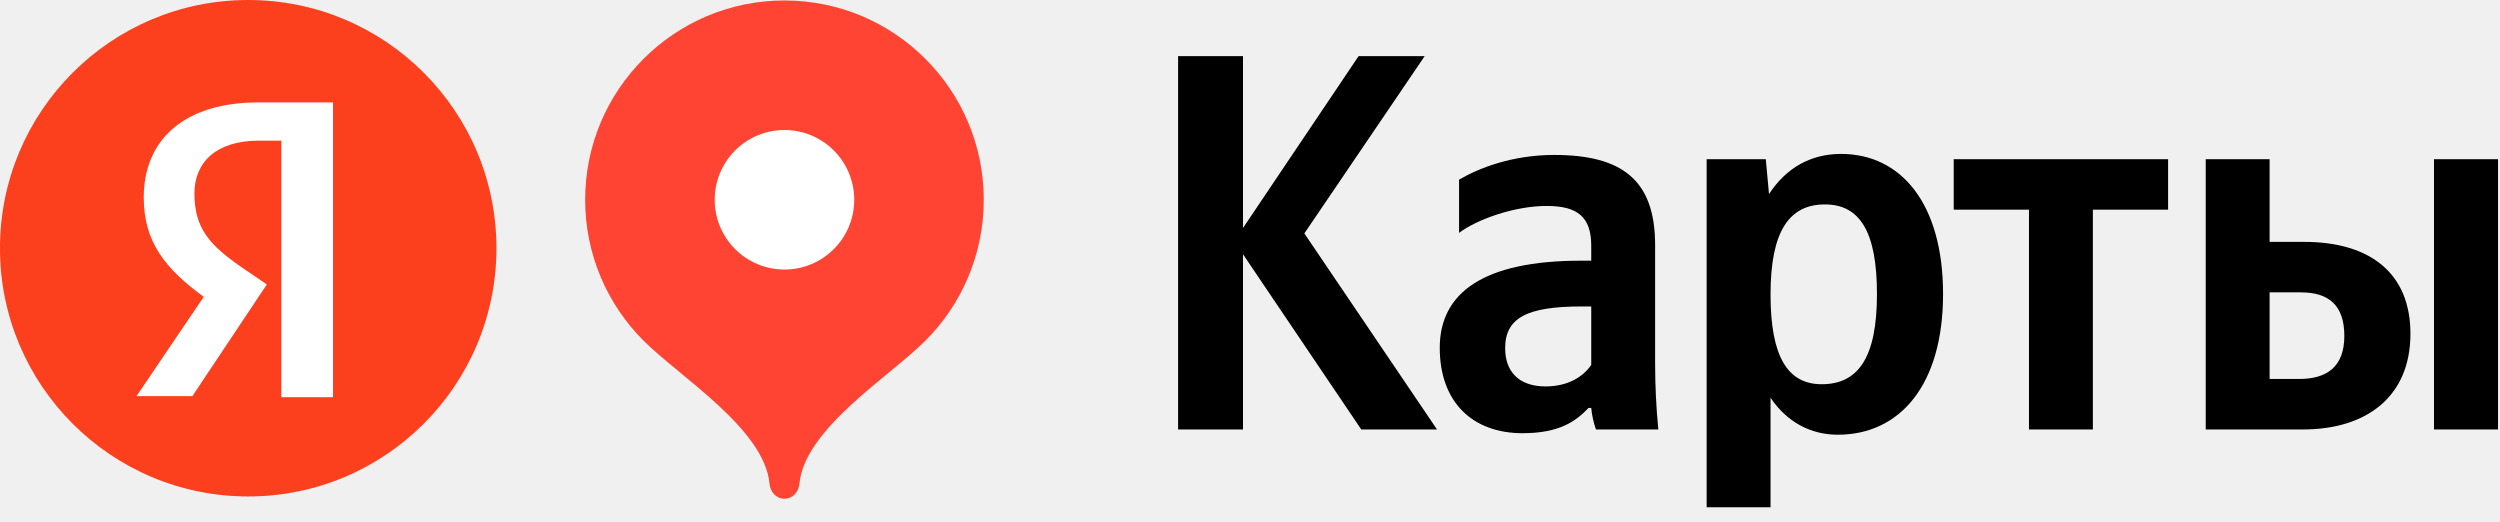
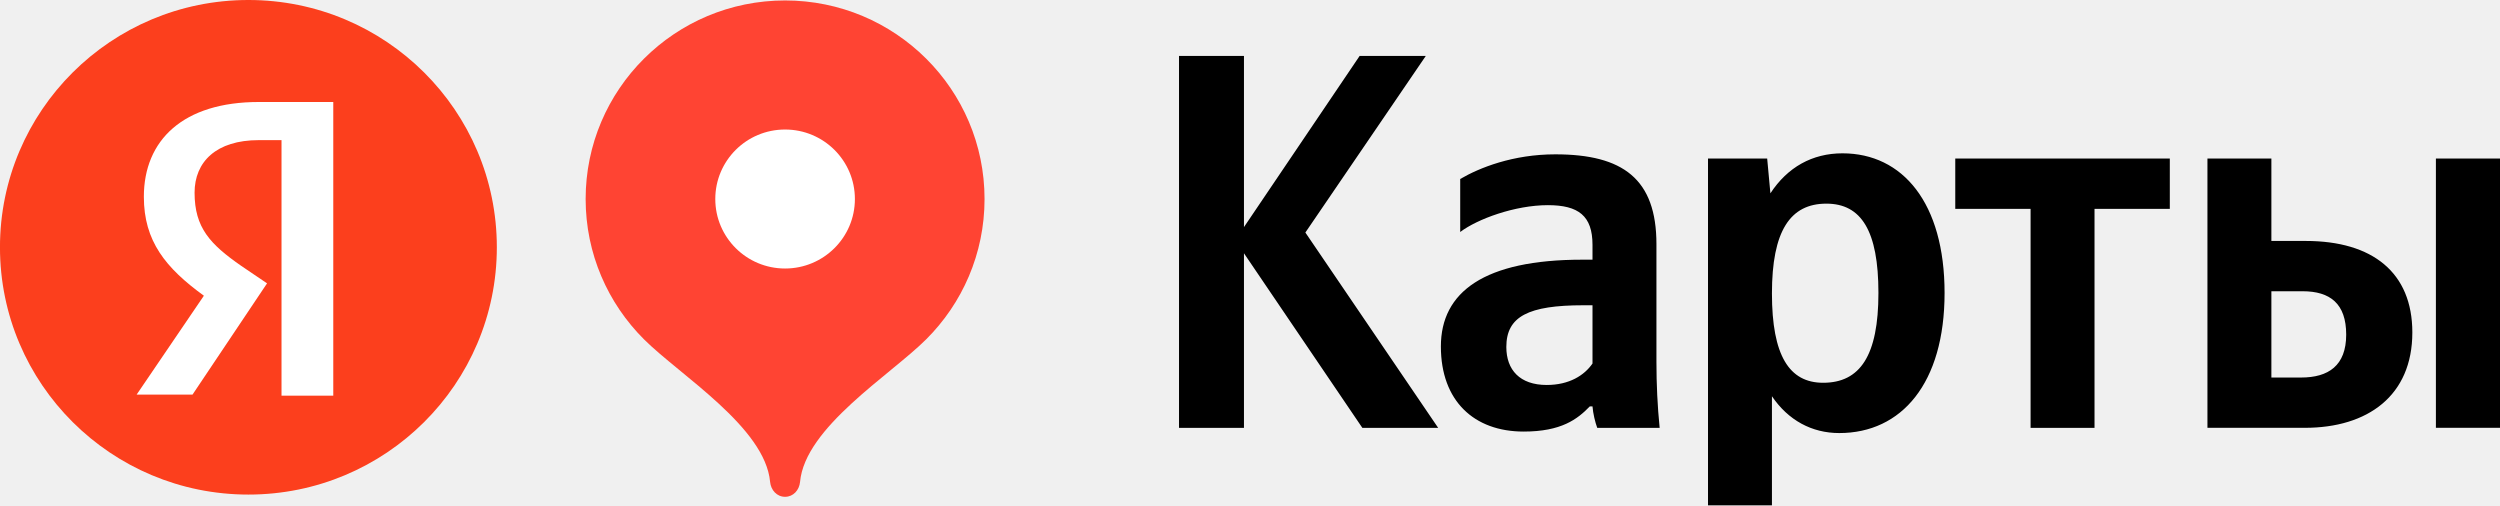
- <svg xmlns="http://www.w3.org/2000/svg" width="139" height="29" viewBox="0 0 139 29" fill="none">
-   <g clip-path="url(#clip0_2229_17937)">
-     <path fill-rule="evenodd" clip-rule="evenodd" d="M27.602 13.801C27.602 6.178 21.423 0 13.8 0C6.177 0 -0.002 6.179 -0.002 13.801C-0.002 21.423 6.177 27.603 13.8 27.603C21.423 27.603 27.602 21.424 27.602 13.801Z" fill="#FC3F1D" />
-     <path fill-rule="evenodd" clip-rule="evenodd" d="M15.641 7.821H14.376C12.018 7.821 10.81 9.028 10.81 10.754C10.81 12.709 11.672 13.629 13.398 14.836L14.836 15.814L10.695 22.025H7.59L11.328 16.504C9.2 14.952 7.992 13.456 7.992 10.983C7.992 7.821 10.178 5.693 14.376 5.693H18.516V22.083H15.641V7.821Z" fill="white" />
-     <path fill-rule="evenodd" clip-rule="evenodd" d="M43.616 0.026C37.496 0.026 32.535 4.987 32.535 11.107C32.535 14.166 33.775 16.935 35.779 18.941C37.784 20.947 42.508 23.85 42.785 26.898C42.827 27.355 43.158 27.729 43.616 27.729C44.075 27.729 44.406 27.355 44.448 26.898C44.725 23.85 49.448 20.947 51.454 18.941C53.458 16.935 54.697 14.166 54.697 11.107C54.697 4.987 49.736 0.026 43.616 0.026Z" fill="#FF4433" />
-     <path fill-rule="evenodd" clip-rule="evenodd" d="M43.617 14.986C45.759 14.986 47.495 13.249 47.495 11.108C47.495 8.966 45.759 7.229 43.617 7.229C41.474 7.229 39.738 8.966 39.738 11.108C39.738 13.249 41.474 14.986 43.617 14.986Z" fill="white" />
-     <path fill-rule="evenodd" clip-rule="evenodd" d="M127.839 21.07H126.19V16.255H127.924C129.45 16.255 130.345 16.943 130.345 18.677C130.345 20.411 129.356 21.07 127.839 21.07ZM135.33 8.85V23.878H138.891V8.85H135.33ZM122.638 8.85V23.878H128.046C131.542 23.878 134.02 22.088 134.02 18.555C134.02 15.209 131.806 13.448 128.103 13.448H126.19V8.85L122.638 8.85ZM120.546 11.658V8.85H108.627V11.658H112.811V23.879H116.363V11.658H120.546ZM101.287 21.363C99.403 21.363 98.442 19.846 98.442 16.378C98.442 12.883 99.46 11.366 101.466 11.366C103.407 11.366 104.359 12.883 104.359 16.35C104.359 19.846 103.342 21.363 101.287 21.363ZM98.178 8.85H94.89V28.203H98.442V22.116C99.347 23.454 100.656 24.17 102.183 24.17C105.641 24.17 108.034 21.4 108.034 16.35C108.034 11.328 105.706 8.558 102.361 8.558C100.685 8.558 99.309 9.33 98.357 10.791L98.178 8.85ZM88.473 20.289C88.021 20.948 87.182 21.485 85.929 21.485C84.44 21.485 83.687 20.647 83.687 19.365C83.687 17.66 84.912 17.038 87.965 17.038H88.473V20.289ZM92.025 13.627C92.025 9.99 90.169 8.615 86.41 8.615C84.054 8.615 82.198 9.359 81.124 9.99V12.949C82.076 12.224 84.167 11.451 85.995 11.451C87.691 11.451 88.473 12.044 88.473 13.665V14.494H87.898C82.462 14.494 80.05 16.294 80.05 19.337C80.05 22.381 81.896 24.086 84.648 24.086C86.739 24.086 87.635 23.399 88.322 22.682H88.473C88.501 23.068 88.624 23.577 88.737 23.879H92.204C92.082 22.654 92.025 21.429 92.025 20.204V13.627ZM75.687 23.879H79.899L72.522 12.977L79.211 3.122H75.537L69.111 12.676V3.122H65.502V23.878H69.111V14.136L75.687 23.879Z" fill="black" />
+ <svg xmlns="http://www.w3.org/2000/svg" width="94" height="19" viewBox="0 0 94 19" fill="none">
+   <g clip-path="url(#clip0_4001_97)">
+     <path fill-rule="evenodd" clip-rule="evenodd" d="M18.681 9.298C18.681 4.162 14.499 0 9.34 0C4.181 0 -0.001 4.163 -0.001 9.298C-0.001 14.432 4.181 18.596 9.34 18.596C14.499 18.596 18.681 14.433 18.681 9.298Z" fill="#FC3F1D" />
+     <path fill-rule="evenodd" clip-rule="evenodd" d="M10.585 5.269H9.729C8.134 5.269 7.316 6.082 7.316 7.245C7.316 8.562 7.9 9.182 9.068 9.995L10.041 10.654L7.238 14.838H5.137L7.666 11.119C6.226 10.073 5.409 9.065 5.409 7.399C5.409 5.269 6.888 3.835 9.729 3.835H12.531V14.877H10.585V5.269Z" fill="white" />
+     <path fill-rule="evenodd" clip-rule="evenodd" d="M29.519 0.017C25.377 0.017 22.02 3.359 22.02 7.483C22.02 9.543 22.859 11.409 24.215 12.76C25.572 14.112 28.769 16.067 28.956 18.12C28.985 18.428 29.209 18.68 29.519 18.68C29.829 18.68 30.053 18.428 30.082 18.12C30.269 16.067 33.466 14.112 34.823 12.76C36.18 11.409 37.019 9.543 37.019 7.483C37.019 3.359 33.661 0.017 29.519 0.017Z" fill="#FF4433" />
+     <path fill-rule="evenodd" clip-rule="evenodd" d="M29.519 10.096C30.969 10.096 32.144 8.926 32.144 7.483C32.144 6.04 30.969 4.87 29.519 4.87C28.069 4.87 26.895 6.04 26.895 7.483C26.895 8.926 28.069 10.096 29.519 10.096Z" fill="white" />
+     <path fill-rule="evenodd" clip-rule="evenodd" d="M86.521 14.195H85.404V10.951H86.578C87.611 10.951 88.217 11.415 88.217 12.582C88.217 13.75 87.547 14.195 86.521 14.195ZM91.59 5.962V16.086H94.001V5.962H91.59ZM83 5.962V16.086H86.661C89.027 16.086 90.704 14.88 90.704 12.5C90.704 10.246 89.205 9.06 86.699 9.06H85.404V5.962L83 5.962ZM81.585 7.854V5.962H73.518V7.854H76.35V16.087H78.754V7.854H81.585ZM68.55 14.392C67.275 14.392 66.625 13.37 66.625 11.034C66.625 8.679 67.313 7.657 68.672 7.657C69.985 7.657 70.629 8.679 70.629 11.015C70.629 13.37 69.941 14.392 68.55 14.392ZM66.446 5.962H64.221V19H66.625V14.899C67.237 15.801 68.123 16.283 69.156 16.283C71.497 16.283 73.116 14.417 73.116 11.015C73.116 7.631 71.541 5.765 69.277 5.765C68.142 5.765 67.211 6.286 66.567 7.269L66.446 5.962ZM59.878 13.668C59.572 14.113 59.004 14.475 58.156 14.475C57.148 14.475 56.638 13.91 56.638 13.046C56.638 11.897 57.468 11.478 59.534 11.478H59.878V13.668ZM62.282 9.181C62.282 6.73 61.026 5.803 58.481 5.803C56.887 5.803 55.631 6.305 54.904 6.73V8.723C55.548 8.235 56.964 7.714 58.201 7.714C59.349 7.714 59.878 8.114 59.878 9.206V9.764H59.489C55.809 9.764 54.177 10.977 54.177 13.027C54.177 15.078 55.427 16.227 57.289 16.227C58.704 16.227 59.31 15.763 59.776 15.281H59.878C59.897 15.541 59.98 15.884 60.056 16.087H62.403C62.32 15.262 62.282 14.437 62.282 13.611V9.181ZM51.224 16.087H54.075L49.082 8.743L53.61 2.103H51.122L46.773 8.539V2.103H44.331V16.087H46.773V9.523L51.224 16.087Z" fill="black" />
  </g>
  <defs>
-     <clipPath id="clip0_2229_17937">
-       <rect width="138.89" height="28.203" fill="white" />
+     <clipPath id="clip0_4001_97">
+       <rect width="94" height="19" fill="white" />
    </clipPath>
  </defs>
</svg>
